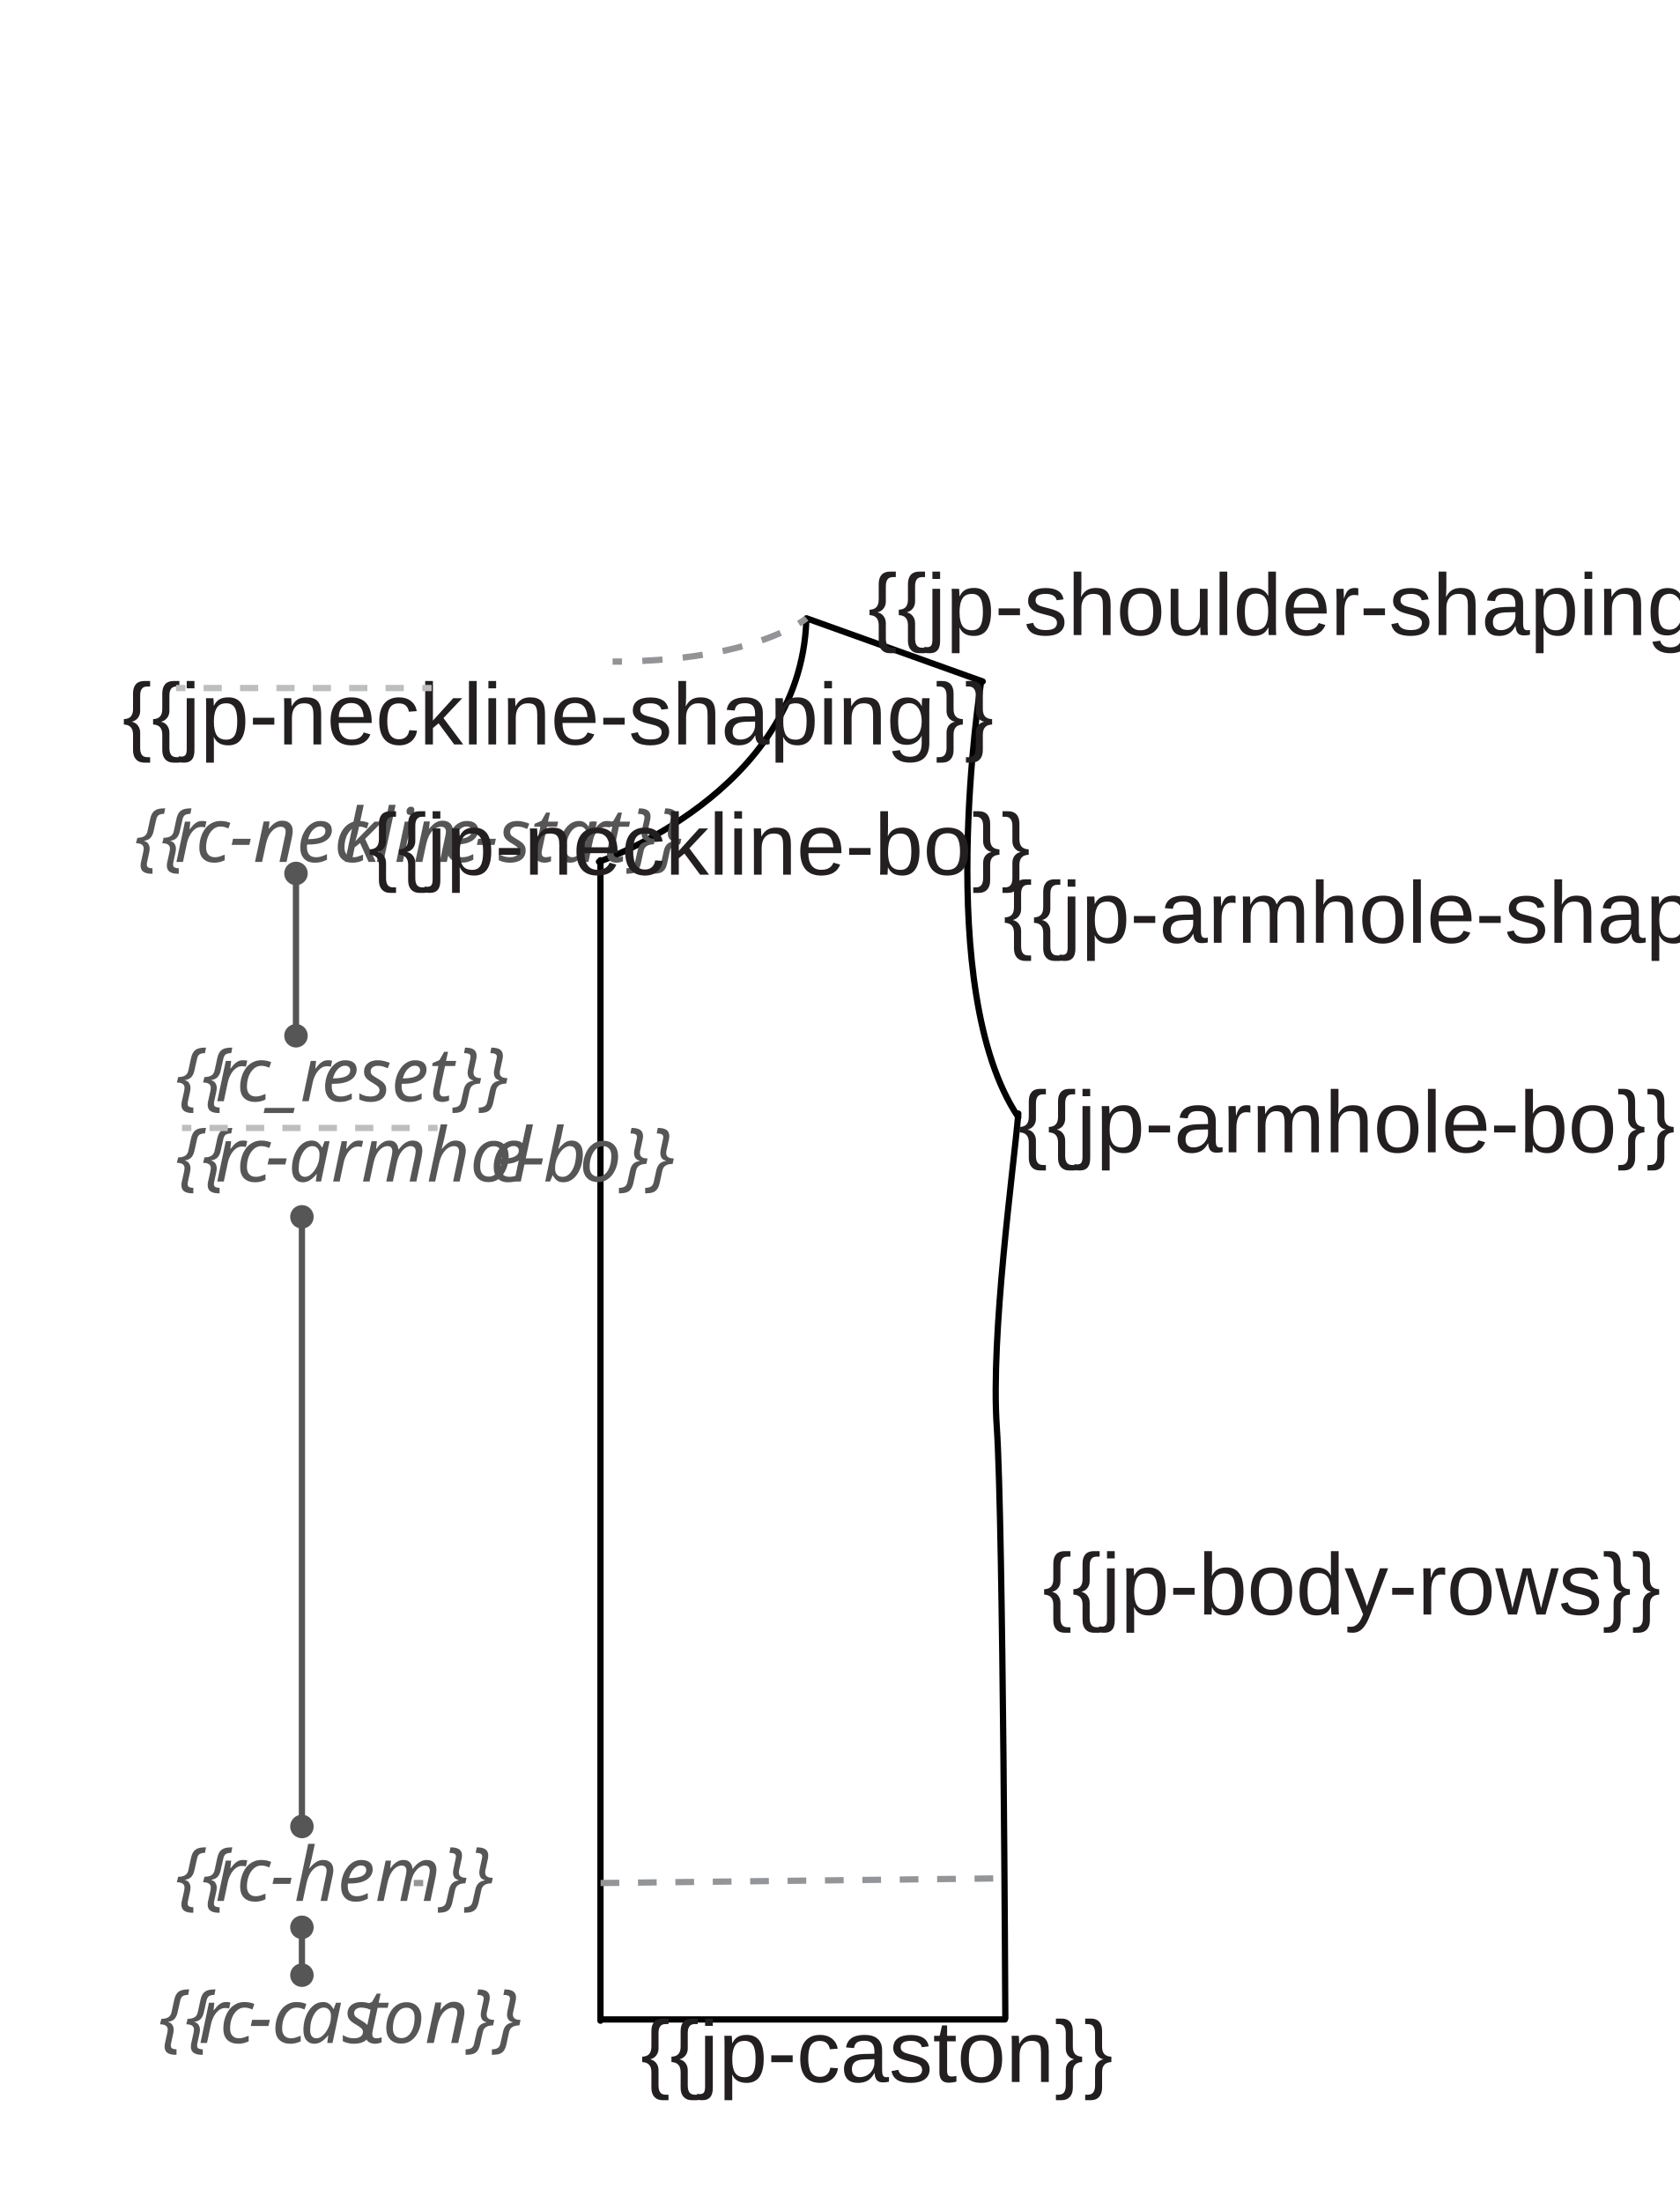
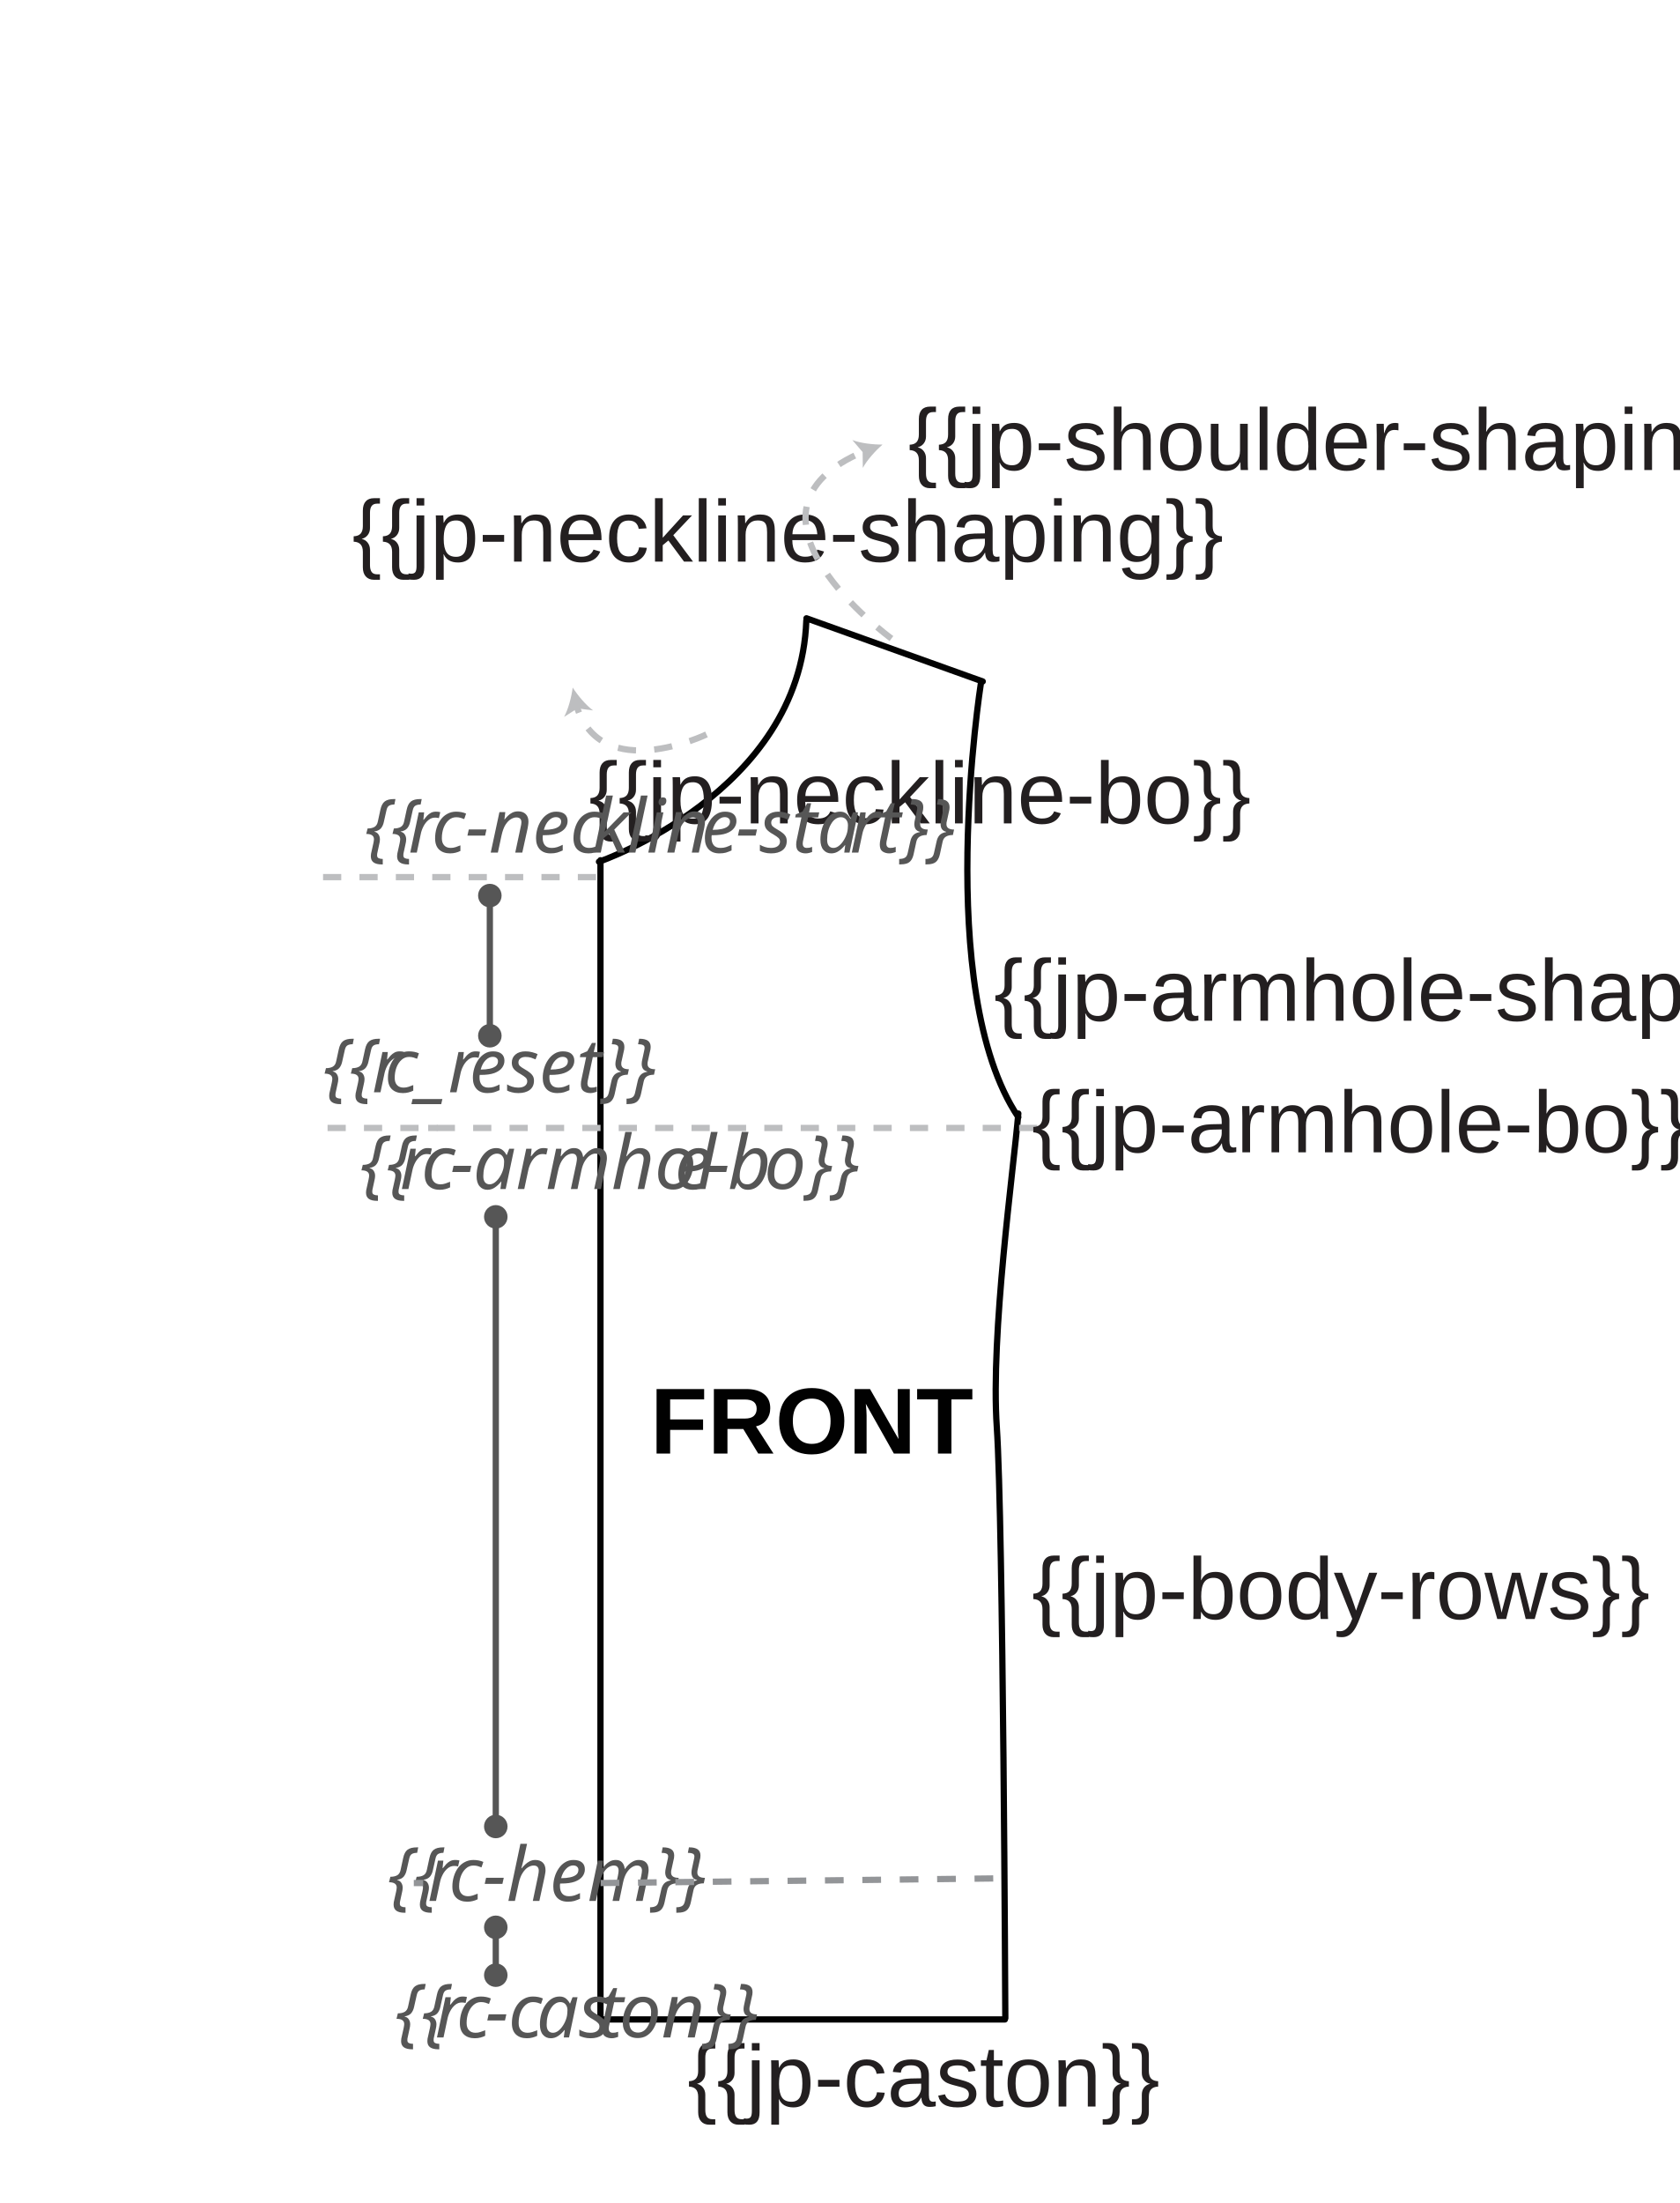
<svg xmlns="http://www.w3.org/2000/svg" width="3.73in" height="4.89in" viewBox="0 0 268.64 352.18">
  <g id="cardi-body-round">
    <path id="ROUND_BODY" d="M96.02,322.84h64.67M162.84,178.01c-.76,8.91-4.46,35.26-3.44,50.19s1.36,94.43,1.36,94.43M156.85,109.25s-7.71,48.97,5.99,69.34M95.78,137.76s32.19-11.01,33.16-38.58M157.15,108.94l-28.19-10.1M96.02,137.52v185.52" fill="none" stroke="#020202" stroke-linecap="round" stroke-linejoin="round" />
-     <g id="BACK_NECK_DOTTED">
-       <path d="M97.96,105.76h1.5" fill="none" stroke="#929497" stroke-linejoin="round" />
-       <path d="M102.71,105.65c12.65-.57,20.04-3.36,23.6-5.19" fill="none" stroke="#929497" stroke-dasharray="3.24 3.24" stroke-linejoin="round" />
-       <path d="M127.72,99.68c.85-.51,1.24-.84,1.24-.84" fill="none" stroke="#929497" stroke-linejoin="round" />
+     <g isolation="isolate">
+       <g isolation="isolate">
+         <g isolation="isolate">
+           <text transform="translate(103.99 232.37)" fill="#010101" font-family="Arial-BoldMT, Arial" font-size="15" font-weight="700" isolation="isolate">
+             <tspan x="0" y="0">FRONT</tspan>
+           </text>
+         </g>
+       </g>
    </g>
  </g>
  <g id="cardi-japanese-notation-layer">
    <g id="japanese-overlay">
      <circle id="jp-shoulder" cx="192.59" cy="100.96" r="4.28" fill="none" />
      <circle id="jp-cast-on" cx="72.84" cy="331.93" r="4.28" fill="none" />
      <circle id="jp-side-shaping" cx="199.72" cy="252.56" r="4.28" fill="none" />
      <circle id="jp-armhole" cx="202.09" cy="176.52" r="4.28" fill="none" />
      <circle id="jp-armhole-shaping" cx="202.09" cy="152.28" r="4.28" fill="none" />
      <circle id="jp-neckline" cx="81.67" cy="61.16" r="4.28" fill="none" />
      <circle id="jp-neck-center" cx="134.43" cy="116.64" r="4.28" fill="none" />
      <circle id="jp-rows-neckine" cx="43.36" cy="108.08" r="4.28" fill="none" />
      <circle id="jp-rows-reset" cx="43.36" cy="172.24" r="4.28" fill="none" />
      <circle id="jp-rows-armhole-start" cx="43.36" cy="185.07" r="4.28" fill="none" />
      <circle id="jp-rows-hem" cx="43.36" cy="301.03" r="4.28" fill="none" />
      <circle id="jp-rows-cast-on" cx="43.83" cy="321" r="4.28" fill="none" />
    </g>
-     <text transform="translate(102.46 332.84)" fill="#231f20" font-family="ArialMT, Arial" font-size="14">
+     <text transform="translate(109.94 336.76)" fill="#231f20" font-family="ArialMT, Arial" font-size="14">
      <tspan x="0" y="0">{{jp-caston}}</tspan>
    </text>
    <g isolation="isolate">
-       <text transform="translate(25.46 326.6)" fill="#565656" font-family="MyriadPro-It, 'Myriad Pro'" font-size="12" font-style="italic" isolation="isolate">
+       <text transform="translate(63.28 325.72)" fill="#565656" font-family="MyriadPro-It, 'Myriad Pro'" font-size="12" font-style="italic" isolation="isolate">
        <tspan x="0" y="0">{{</tspan>
      </text>
-       <text transform="translate(31.71 326.6)" fill="#565656" font-family="MyriadPro-It, 'Myriad Pro'" font-size="12" font-style="italic" isolation="isolate">
+       <text transform="translate(69.53 325.72)" fill="#565656" font-family="MyriadPro-It, 'Myriad Pro'" font-size="12" font-style="italic" isolation="isolate">
        <tspan x="0" y="0">r</tspan>
      </text>
-       <text transform="translate(35.14 326.6)" fill="#565656" font-family="MyriadPro-It, 'Myriad Pro'" font-size="12" font-style="italic" isolation="isolate">
+       <text transform="translate(72.96 325.72)" fill="#565656" font-family="MyriadPro-It, 'Myriad Pro'" font-size="12" font-style="italic" isolation="isolate">
        <tspan x="0" y="0">c</tspan>
      </text>
-       <text transform="translate(39.79 326.6)" fill="#565656" font-family="MyriadPro-It, 'Myriad Pro'" font-size="12" font-style="italic" isolation="isolate" letter-spacing=".03em">
+       <text transform="translate(77.61 325.72)" fill="#565656" font-family="MyriadPro-It, 'Myriad Pro'" font-size="12" font-style="italic" isolation="isolate" letter-spacing=".03em">
        <tspan x="0" y="0">-</tspan>
      </text>
-       <text transform="translate(43.46 326.6)" fill="#565656" font-family="MyriadPro-It, 'Myriad Pro'" font-size="12" font-style="italic" isolation="isolate" letter-spacing="-.02em">
+       <text transform="translate(81.28 325.72)" fill="#565656" font-family="MyriadPro-It, 'Myriad Pro'" font-size="12" font-style="italic" isolation="isolate" letter-spacing="-.02em">
        <tspan x="0" y="0">c</tspan>
      </text>
-       <text transform="translate(47.94 326.6)" fill="#565656" font-family="MyriadPro-It, 'Myriad Pro'" font-size="12" font-style="italic" isolation="isolate">
+       <text transform="translate(85.76 325.72)" fill="#565656" font-family="MyriadPro-It, 'Myriad Pro'" font-size="12" font-style="italic" isolation="isolate">
        <tspan x="0" y="0">as</tspan>
      </text>
-       <text transform="translate(57.79 326.6)" fill="#565656" font-family="MyriadPro-It, 'Myriad Pro'" font-size="12" font-style="italic" isolation="isolate">
+       <text transform="translate(95.61 325.72)" fill="#565656" font-family="MyriadPro-It, 'Myriad Pro'" font-size="12" font-style="italic" isolation="isolate">
        <tspan x="0" y="0">t</tspan>
      </text>
-       <text transform="translate(61.19 326.6)" fill="#565656" font-family="MyriadPro-It, 'Myriad Pro'" font-size="12" font-style="italic" isolation="isolate">
+       <text transform="translate(99.01 325.72)" fill="#565656" font-family="MyriadPro-It, 'Myriad Pro'" font-size="12" font-style="italic" isolation="isolate">
        <tspan x="0" y="0">on}}</tspan>
      </text>
    </g>
    <g isolation="isolate">
-       <text transform="translate(28.15 303.89)" fill="#565656" font-family="MyriadPro-It, 'Myriad Pro'" font-size="12" font-style="italic" isolation="isolate">
+       <text transform="translate(62.08 303.89)" fill="#565656" font-family="MyriadPro-It, 'Myriad Pro'" font-size="12" font-style="italic" isolation="isolate">
        <tspan x="0" y="0">{{</tspan>
      </text>
-       <text transform="translate(34.4 303.89)" fill="#565656" font-family="MyriadPro-It, 'Myriad Pro'" font-size="12" font-style="italic" isolation="isolate">
+       <text transform="translate(68.33 303.89)" fill="#565656" font-family="MyriadPro-It, 'Myriad Pro'" font-size="12" font-style="italic" isolation="isolate">
        <tspan x="0" y="0">r</tspan>
      </text>
-       <text transform="translate(37.83 303.89)" fill="#565656" font-family="MyriadPro-It, 'Myriad Pro'" font-size="12" font-style="italic" isolation="isolate">
+       <text transform="translate(71.76 303.89)" fill="#565656" font-family="MyriadPro-It, 'Myriad Pro'" font-size="12" font-style="italic" isolation="isolate">
        <tspan x="0" y="0">c-hem}}</tspan>
      </text>
    </g>
    <g isolation="isolate">
-       <text transform="translate(21.62 137.79)" fill="#565656" font-family="MyriadPro-It, 'Myriad Pro'" font-size="12" font-style="italic" isolation="isolate">
+       <text transform="translate(57.67 190.08)" fill="#565656" font-family="MyriadPro-It, 'Myriad Pro'" font-size="12" font-style="italic" isolation="isolate">
        <tspan x="0" y="0">{{</tspan>
      </text>
-       <text transform="translate(27.87 137.79)" fill="#565656" font-family="MyriadPro-It, 'Myriad Pro'" font-size="12" font-style="italic" isolation="isolate">
+       <text transform="translate(63.92 190.08)" fill="#565656" font-family="MyriadPro-It, 'Myriad Pro'" font-size="12" font-style="italic" isolation="isolate">
        <tspan x="0" y="0">r</tspan>
      </text>
-       <text transform="translate(31.3 137.79)" fill="#565656" font-family="MyriadPro-It, 'Myriad Pro'" font-size="12" font-style="italic" isolation="isolate">
-         <tspan x="0" y="0">c-nec</tspan>
+       <text transform="translate(67.35 190.08)" fill="#565656" font-family="MyriadPro-It, 'Myriad Pro'" font-size="12" font-style="italic" isolation="isolate">
+         <tspan x="0" y="0">c</tspan>
      </text>
-       <text transform="translate(54.84 137.79)" fill="#565656" font-family="MyriadPro-It, 'Myriad Pro'" font-size="12" font-style="italic" isolation="isolate">
-         <tspan x="0" y="0">k</tspan>
+       <text transform="translate(72 190.08)" fill="#565656" font-family="MyriadPro-It, 'Myriad Pro'" font-size="12" font-style="italic" isolation="isolate" letter-spacing=".02em">
+         <tspan x="0" y="0">-</tspan>
      </text>
-       <text transform="translate(59.93 137.79)" fill="#565656" font-family="MyriadPro-It, 'Myriad Pro'" font-size="12" font-style="italic" isolation="isolate">
-         <tspan x="0" y="0">lin</tspan>
+       <text transform="translate(75.63 190.08)" fill="#565656" font-family="MyriadPro-It, 'Myriad Pro'" font-size="12" font-style="italic" isolation="isolate">
+         <tspan x="0" y="0">armhol</tspan>
      </text>
-       <text transform="translate(70.84 137.79)" fill="#565656" font-family="MyriadPro-It, 'Myriad Pro'" font-size="12" font-style="italic" isolation="isolate" letter-spacing="0em">
+       <text transform="translate(107.89 190.08)" fill="#565656" font-family="MyriadPro-It, 'Myriad Pro'" font-size="12" font-style="italic" isolation="isolate" letter-spacing="0em">
        <tspan x="0" y="0">e</tspan>
      </text>
-       <text transform="translate(75.94 137.79)" fill="#565656" font-family="MyriadPro-It, 'Myriad Pro'" font-size="12" font-style="italic" isolation="isolate">
-         <tspan x="0" y="0">-sta</tspan>
-       </text>
-       <text transform="translate(92.6 137.79)" fill="#565656" font-family="MyriadPro-It, 'Myriad Pro'" font-size="12" font-style="italic" isolation="isolate" letter-spacing=".03em">
-         <tspan x="0" y="0">r</tspan>
-       </text>
-       <text transform="translate(96.38 137.79)" fill="#565656" font-family="MyriadPro-It, 'Myriad Pro'" font-size="12" font-style="italic" isolation="isolate">
-         <tspan x="0" y="0">t}}</tspan>
-       </text>
-     </g>
-     <g isolation="isolate">
-       <text transform="translate(28.15 188.88)" fill="#565656" font-family="MyriadPro-It, 'Myriad Pro'" font-size="12" font-style="italic" isolation="isolate">
-         <tspan x="0" y="0">{{</tspan>
-       </text>
-       <text transform="translate(34.4 188.88)" fill="#565656" font-family="MyriadPro-It, 'Myriad Pro'" font-size="12" font-style="italic" isolation="isolate">
-         <tspan x="0" y="0">r</tspan>
-       </text>
-       <text transform="translate(37.83 188.88)" fill="#565656" font-family="MyriadPro-It, 'Myriad Pro'" font-size="12" font-style="italic" isolation="isolate">
-         <tspan x="0" y="0">c</tspan>
-       </text>
-       <text transform="translate(42.48 188.88)" fill="#565656" font-family="MyriadPro-It, 'Myriad Pro'" font-size="12" font-style="italic" isolation="isolate" letter-spacing=".02em">
+       <text transform="translate(112.99 190.08)" fill="#565656" font-family="MyriadPro-It, 'Myriad Pro'" font-size="12" font-style="italic" isolation="isolate">
        <tspan x="0" y="0">-</tspan>
      </text>
-       <text transform="translate(46.11 188.88)" fill="#565656" font-family="MyriadPro-It, 'Myriad Pro'" font-size="12" font-style="italic" isolation="isolate">
-         <tspan x="0" y="0">armhol</tspan>
-       </text>
-       <text transform="translate(78.37 188.88)" fill="#565656" font-family="MyriadPro-It, 'Myriad Pro'" font-size="12" font-style="italic" isolation="isolate" letter-spacing="0em">
-         <tspan x="0" y="0">e</tspan>
-       </text>
-       <text transform="translate(83.47 188.88)" fill="#565656" font-family="MyriadPro-It, 'Myriad Pro'" font-size="12" font-style="italic" isolation="isolate">
-         <tspan x="0" y="0">-</tspan>
-       </text>
-       <text transform="translate(86.84 188.88)" fill="#565656" font-family="MyriadPro-It, 'Myriad Pro'" font-size="12" font-style="italic" isolation="isolate">
+       <text transform="translate(116.36 190.08)" fill="#565656" font-family="MyriadPro-It, 'Myriad Pro'" font-size="12" font-style="italic" isolation="isolate">
        <tspan x="0" y="0">b</tspan>
      </text>
-       <text transform="translate(92.65 188.88)" fill="#565656" font-family="MyriadPro-It, 'Myriad Pro'" font-size="12" font-style="italic" isolation="isolate">
+       <text transform="translate(122.17 190.08)" fill="#565656" font-family="MyriadPro-It, 'Myriad Pro'" font-size="12" font-style="italic" isolation="isolate">
        <tspan x="0" y="0">o}}</tspan>
      </text>
    </g>
    <g isolation="isolate">
-       <text transform="translate(28.15 176.04)" fill="#565656" font-family="MyriadPro-It, 'Myriad Pro'" font-size="12" font-style="italic" isolation="isolate">
+       <text transform="translate(51.78 174.62)" fill="#565656" font-family="MyriadPro-It, 'Myriad Pro'" font-size="12" font-style="italic" isolation="isolate">
        <tspan x="0" y="0">{{</tspan>
      </text>
-       <text transform="translate(34.4 176.04)" fill="#565656" font-family="MyriadPro-It, 'Myriad Pro'" font-size="12" font-style="italic" isolation="isolate">
+       <text transform="translate(59.45 174.62)" fill="#565656" font-family="MyriadPro-It, 'Myriad Pro'" font-size="12" font-style="italic" isolation="isolate">
        <tspan x="0" y="0">r</tspan>
      </text>
-       <text transform="translate(37.83 176.04)" fill="#565656" font-family="MyriadPro-It, 'Myriad Pro'" font-size="12" font-style="italic" isolation="isolate">
+       <text transform="translate(61.46 174.62)" fill="#565656" font-family="MyriadPro-It, 'Myriad Pro'" font-size="12" font-style="italic" isolation="isolate">
        <tspan x="0" y="0">c_</tspan>
      </text>
-       <text transform="translate(47.98 176.04)" fill="#565656" font-family="MyriadPro-It, 'Myriad Pro'" font-size="12" font-style="italic" isolation="isolate">
+       <text transform="translate(71.61 174.62)" fill="#565656" font-family="MyriadPro-It, 'Myriad Pro'" font-size="12" font-style="italic" isolation="isolate">
        <tspan x="0" y="0">r</tspan>
      </text>
-       <text transform="translate(51.41 176.04)" fill="#565656" font-family="MyriadPro-It, 'Myriad Pro'" font-size="12" font-style="italic" isolation="isolate">
+       <text transform="translate(75.04 174.62)" fill="#565656" font-family="MyriadPro-It, 'Myriad Pro'" font-size="12" font-style="italic" isolation="isolate">
        <tspan x="0" y="0">eset}}</tspan>
      </text>
    </g>
-     <text transform="translate(160.44 150.71)" fill="#231f20" font-family="ArialMT, Arial" font-size="14">
+     <text transform="translate(158.94 163.18)" fill="#231f20" font-family="ArialMT, Arial" font-size="14">
      <tspan x="0" y="0">{{jp-armhole-shaping}}</tspan>
    </text>
-     <text transform="translate(19.57 119.01)" fill="#231f20" font-family="ArialMT, Arial" font-size="14">
+     <text transform="translate(56.32 89.78)" fill="#231f20" font-family="ArialMT, Arial" font-size="14">
      <tspan x="0" y="0">{{jp-neckline-shaping}}</tspan>
    </text>
    <line x1="66.17" y1="301.03" x2="67.67" y2="301.03" fill="none" stroke="#939598" stroke-miterlimit="10" />
    <line x1="96.04" y1="301.03" x2="159.49" y2="300.29" fill="none" stroke="#939598" stroke-dasharray="2.99 2.99" stroke-miterlimit="10" />
-     <line x1="29.1" y1="180.32" x2="30.6" y2="180.32" fill="none" stroke="#bdbec0" stroke-miterlimit="10" />
-     <line x1="33.51" y1="180.32" x2="67.02" y2="180.32" fill="none" stroke="#bdbec0" stroke-dasharray="2.91 2.91" stroke-miterlimit="10" />
+     <line x1="52.38" y1="180.32" x2="167.15" y2="180.32" fill="none" stroke="#bdbec0" stroke-dasharray="2.91 2.91" stroke-miterlimit="10" />
    <line x1="68.47" y1="180.32" x2="69.97" y2="180.32" fill="none" stroke="#bdbec0" stroke-miterlimit="10" />
-     <line x1="28.15" y1="109.99" x2="29.65" y2="109.99" fill="none" stroke="#bdbec0" stroke-miterlimit="10" />
-     <line x1="32.56" y1="109.99" x2="66.07" y2="109.99" fill="none" stroke="#bdbec0" stroke-dasharray="2.91 2.91" stroke-miterlimit="10" />
-     <line x1="67.52" y1="109.99" x2="69.02" y2="109.99" fill="none" stroke="#bdbec0" stroke-miterlimit="10" />
-     <line x1="47.33" y1="139.54" x2="47.33" y2="165.67" fill="none" stroke="#565656" />
-     <path d="M45.45,139.63c0-1.04.84-1.88,1.88-1.88s1.88.84,1.88,1.88-.84,1.88-1.88,1.88-1.88-.84-1.88-1.88Z" fill="#565656" />
-     <path d="M45.45,165.58c0,1.04.84,1.88,1.88,1.88s1.88-.84,1.88-1.88-.84-1.88-1.88-1.88-1.88.84-1.88,1.88Z" fill="#565656" />
-     <line x1="48.28" y1="194.43" x2="48.28" y2="292.09" fill="none" stroke="#565656" />
-     <circle cx="48.28" cy="194.53" r="1.88" fill="#565656" />
-     <circle cx="48.28" cy="291.99" r="1.88" fill="#565656" />
-     <line x1="48.28" y1="308.02" x2="48.28" y2="315.85" fill="none" stroke="#565656" />
-     <path d="M46.4,308.11c0-1.04.84-1.88,1.88-1.88s1.88.84,1.88,1.88-.84,1.88-1.88,1.88-1.88-.84-1.88-1.88Z" fill="#565656" />
-     <circle cx="48.28" cy="315.76" r="1.88" fill="#565656" />
-     <text transform="translate(162.81 184.21)" fill="#231f20" font-family="ArialMT, Arial" font-size="14">
+     <line x1="78.33" y1="143.08" x2="78.33" y2="165.67" fill="none" stroke="#565656" />
+     <path d="M76.45,143.17c0-1.04.84-1.88,1.88-1.88s1.88.84,1.88,1.88-.84,1.88-1.88,1.88-1.88-.84-1.88-1.88Z" fill="#565656" />
+     <path d="M76.45,165.58c0,1.04.84,1.88,1.88,1.88s1.88-.84,1.88-1.88-.84-1.88-1.88-1.88-1.88.84-1.88,1.88Z" fill="#565656" />
+     <line x1="79.28" y1="194.43" x2="79.28" y2="292.09" fill="none" stroke="#565656" />
+     <circle cx="79.28" cy="194.53" r="1.88" fill="#565656" />
+     <circle cx="79.28" cy="291.99" r="1.88" fill="#565656" />
+     <line x1="79.28" y1="308.02" x2="79.28" y2="315.85" fill="none" stroke="#565656" />
+     <path d="M77.4,308.11c0-1.04.84-1.88,1.88-1.88s1.88.84,1.88,1.88-.84,1.88-1.88,1.88-1.88-.84-1.88-1.88Z" fill="#565656" />
+     <circle cx="79.28" cy="315.76" r="1.88" fill="#565656" />
+     <text transform="translate(165 184.21)" fill="#231f20" font-family="ArialMT, Arial" font-size="14">
      <tspan x="0" y="0">{{jp-armhole-bo}}</tspan>
    </text>
-     <text transform="translate(166.73 258.11)" fill="#231f20" font-family="ArialMT, Arial" font-size="14">
+     <text transform="translate(165 258.82)" fill="#231f20" font-family="ArialMT, Arial" font-size="14">
      <tspan x="0" y="0">{{jp-body-rows}}</tspan>
    </text>
-     <text transform="translate(138.81 101.52)" fill="#231f20" font-family="ArialMT, Arial" font-size="14">
+     <text transform="translate(145.23 75.14)" fill="#231f20" font-family="ArialMT, Arial" font-size="14">
      <tspan x="0" y="0">{{jp-shoulder-shaping}}</tspan>
    </text>
-     <text transform="translate(58.89 139.83)" fill="#231f20" font-family="ArialMT, Arial" font-size="14">
+     <text transform="translate(94.18 131.63)" fill="#231f20" font-family="ArialMT, Arial" font-size="14">
      <tspan x="0" y="0">{{jp-neckline-bo}}</tspan>
+     </text>
+     <path d="M142.55,102.08s-27.84-20.22-4.26-29.97" fill="none" stroke="#bdbec0" stroke-dasharray="2.91 2.91" stroke-miterlimit="10" />
+     <path d="M141.13,71.07c-1.14.99-2.47,2.46-3.16,3.73l-.03-2.53-1.64-1.92c1.36.51,3.32.73,4.84.72Z" fill="#bdbec0" />
+     <path d="M112.97,117.41s-16.82,8.1-20.76-4.53" fill="none" stroke="#bdbec0" stroke-dasharray="2.91 2.91" stroke-miterlimit="10" />
+     <path d="M91.58,109.92c.83,1.27,2.09,2.79,3.26,3.65l-2.51-.32-2.13,1.36c.69-1.27,1.18-3.19,1.38-4.69Z" fill="#bdbec0" />
+     <line x1="51.66" y1="140.22" x2="96.22" y2="140.22" fill="none" stroke="#bdbec0" stroke-dasharray="2.91 2.91" stroke-miterlimit="10" />
+     <text transform="translate(58.44 136.3)" fill="#565656" font-family="MyriadPro-It, 'Myriad Pro'" font-size="12" font-style="italic">
+       <tspan x="0" y="0">{{</tspan>
+       <tspan x="6.82" y="0" letter-spacing="0em">r</tspan>
+       <tspan x="10.56" y="0">c-nec</tspan>
+       <tspan x="36.24" y="0" letter-spacing="0em">k</tspan>
+       <tspan x="41.79" y="0">lin</tspan>
+       <tspan x="53.7" y="0" letter-spacing="0em">e</tspan>
+       <tspan x="59.25" y="0">-sta</tspan>
+       <tspan x="77.43" y="0" letter-spacing=".03em">r</tspan>
+       <tspan x="81.56" y="0">t}}</tspan>
    </text>
  </g>
</svg>
